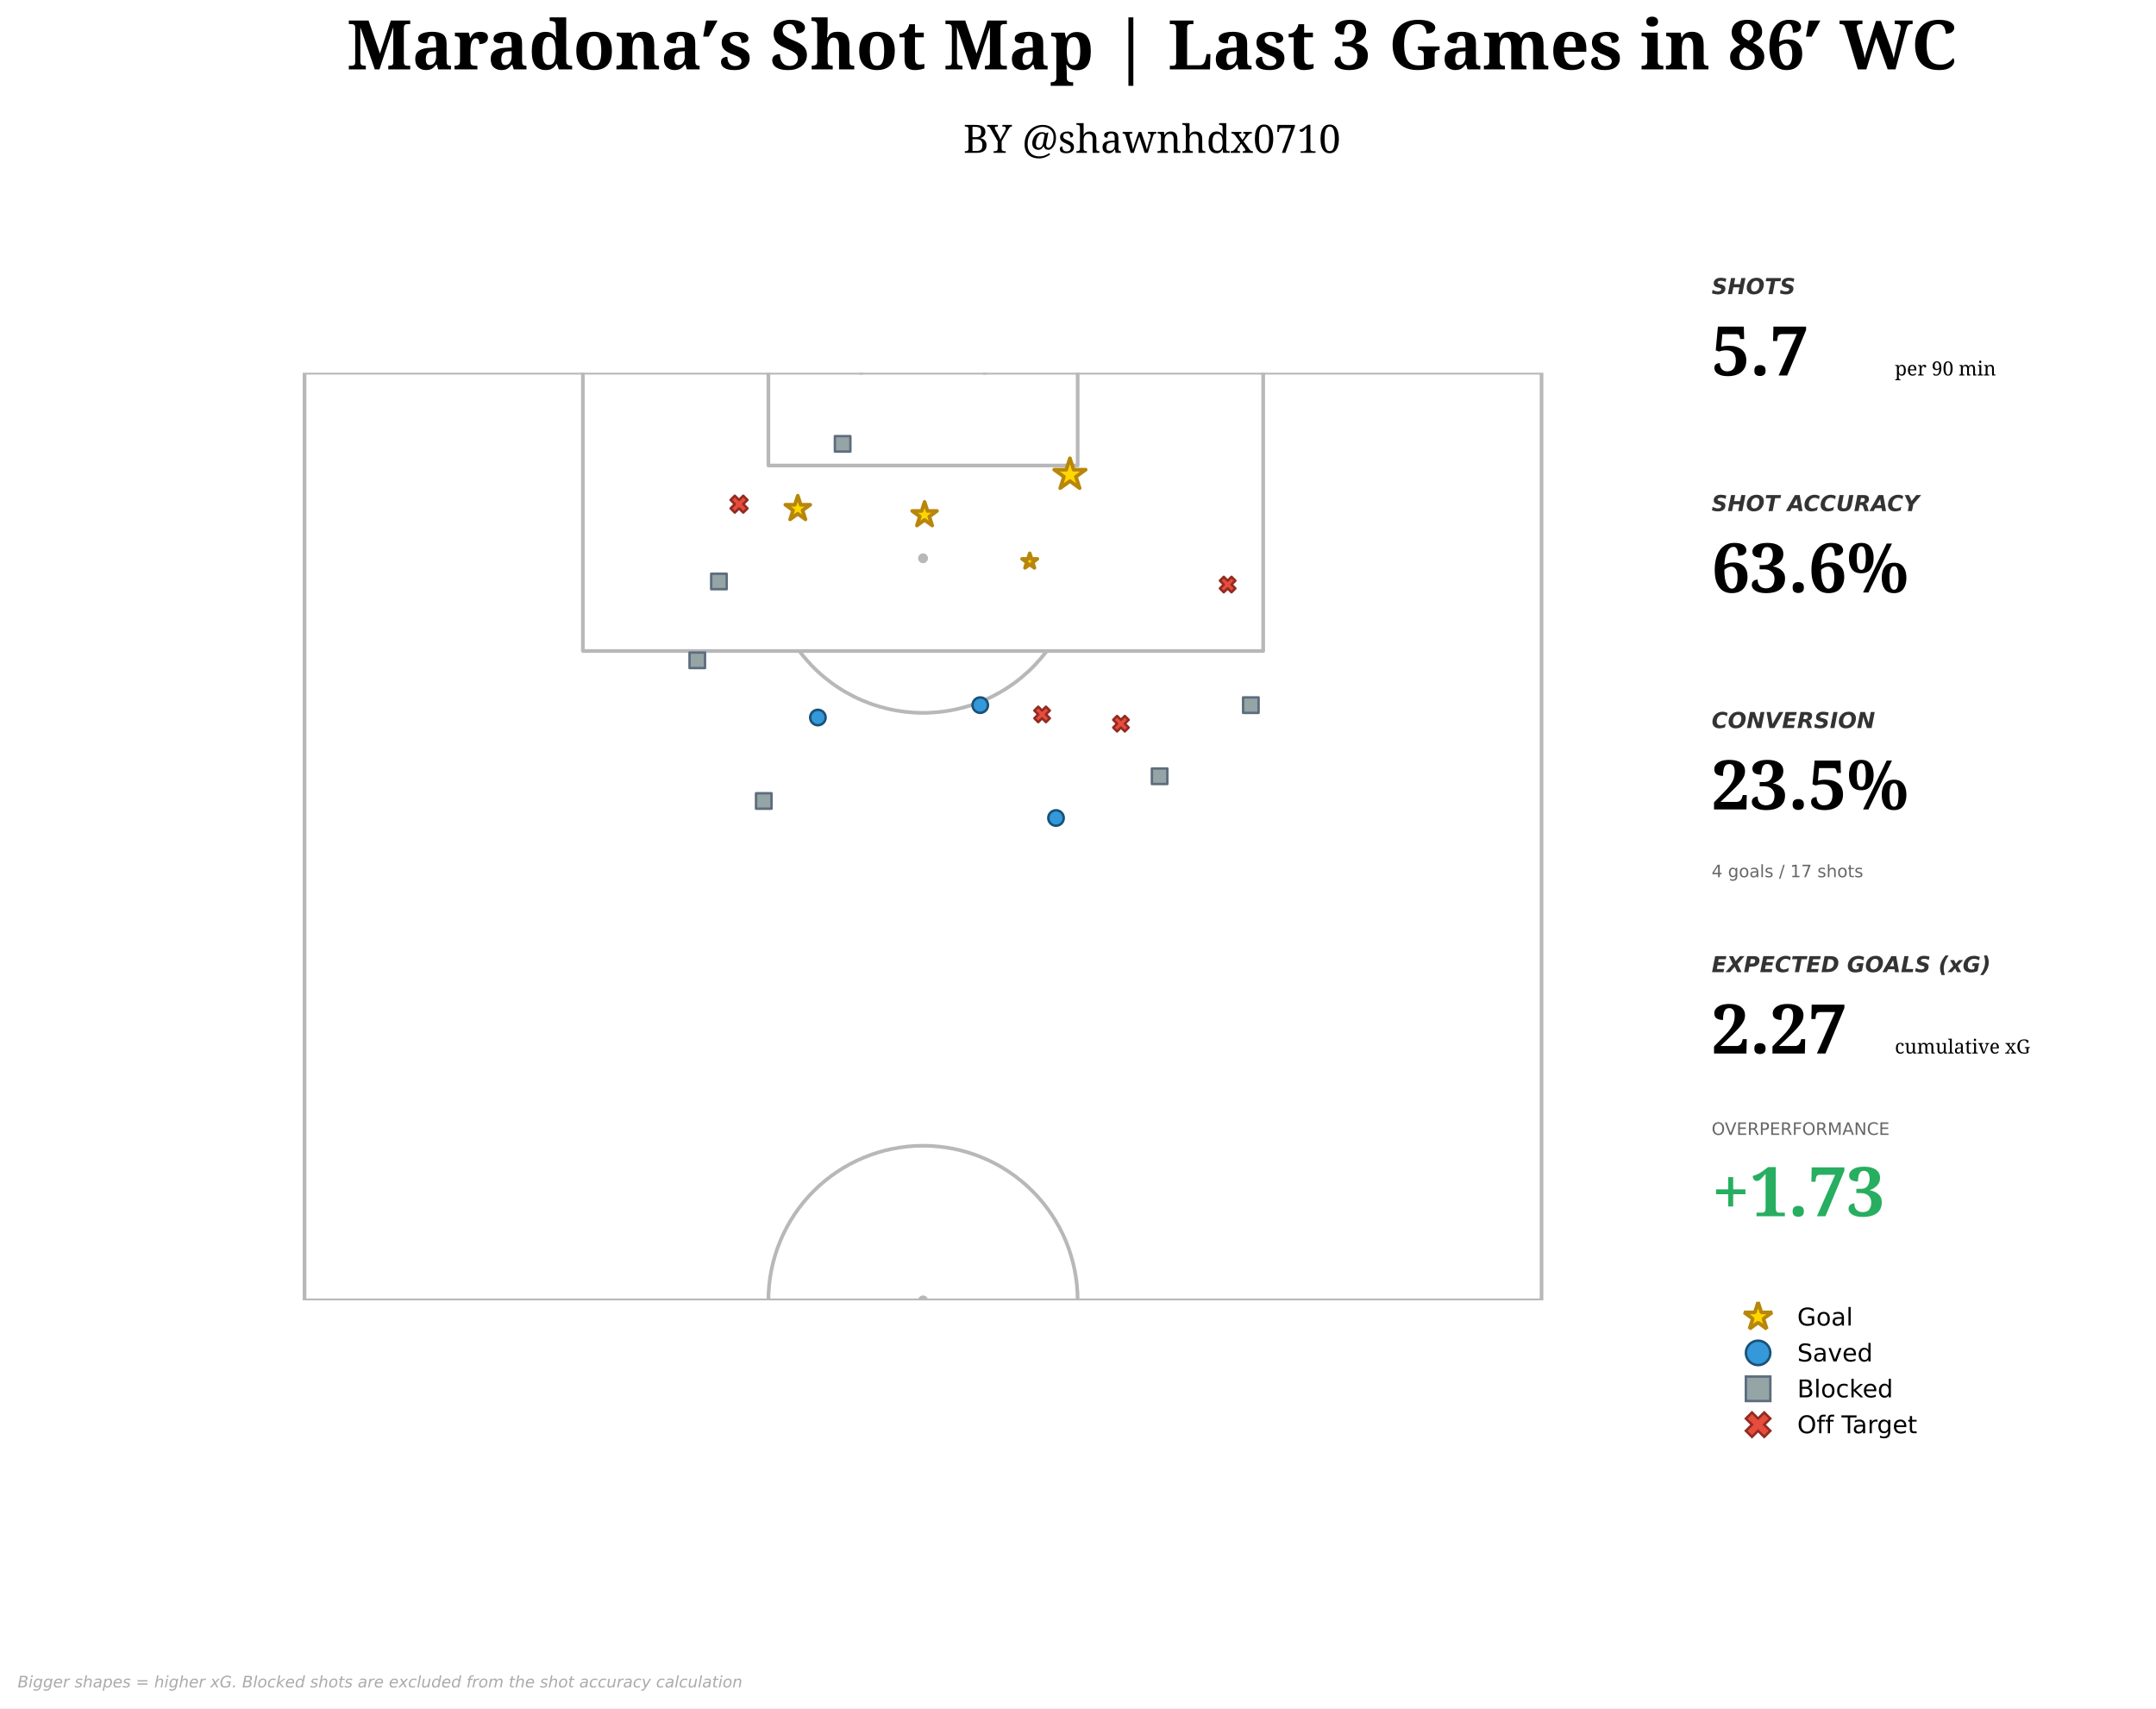
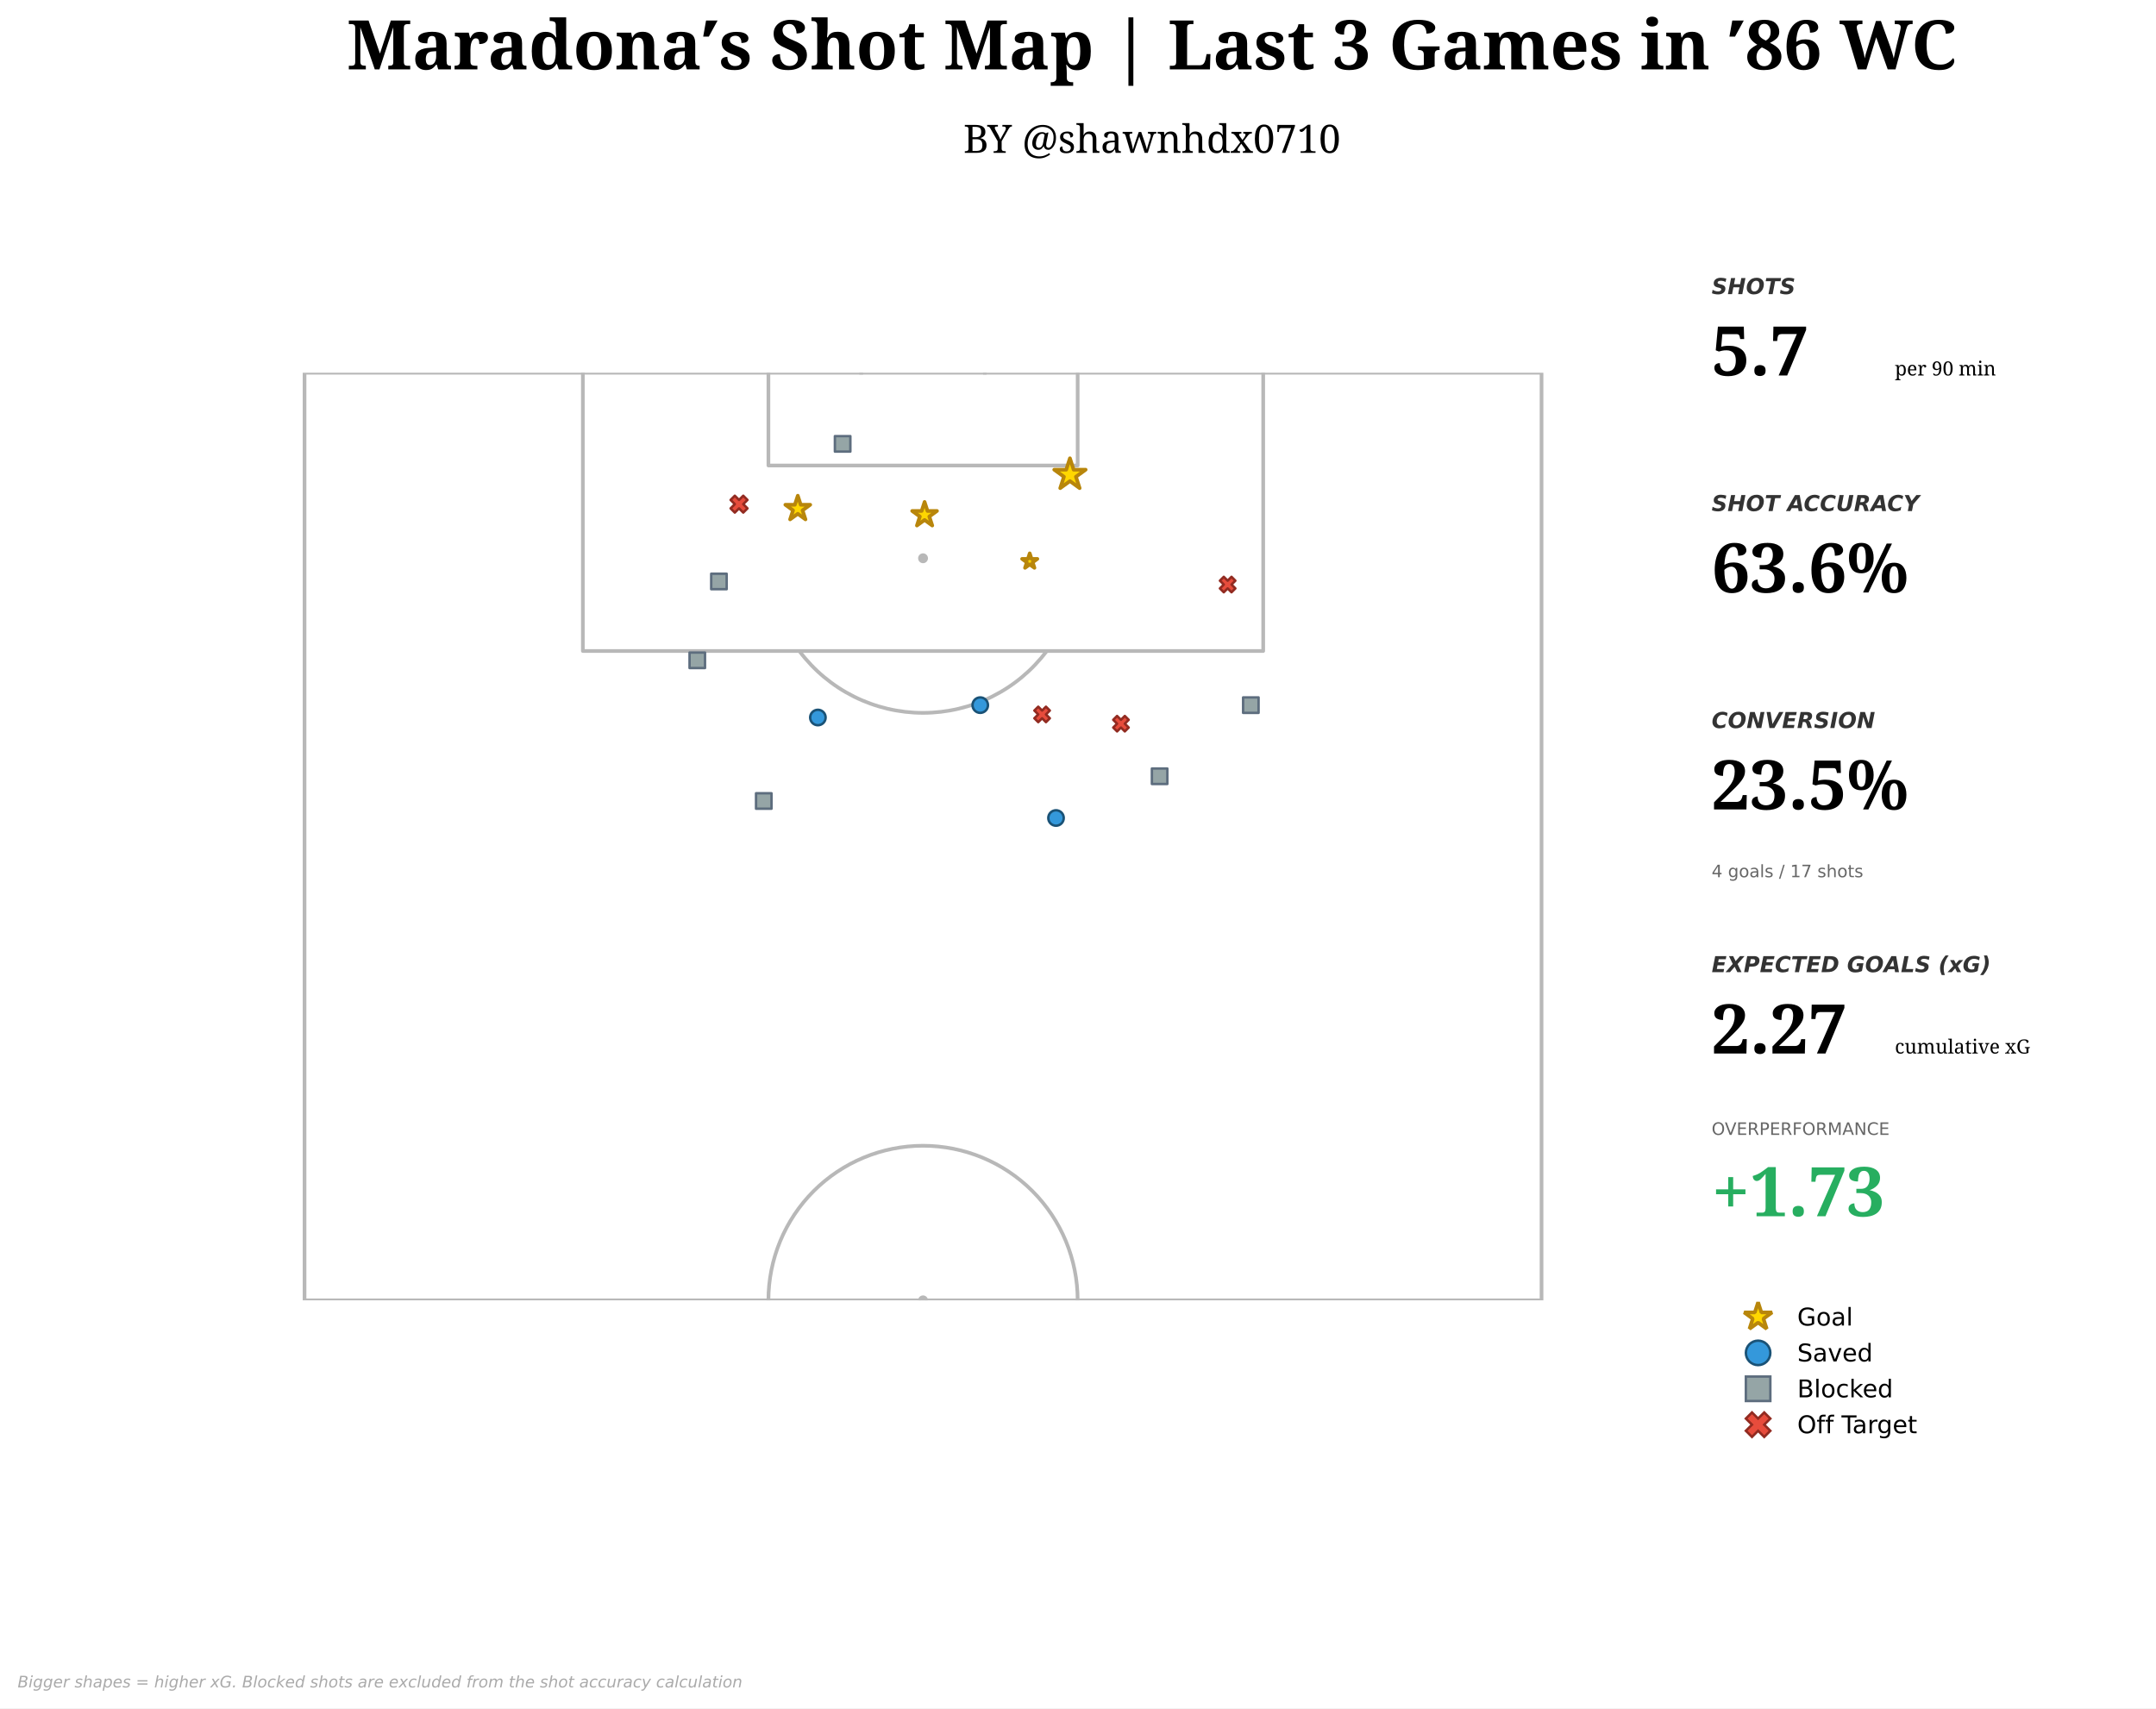
<svg xmlns="http://www.w3.org/2000/svg" xmlns:xlink="http://www.w3.org/1999/xlink" width="881.28pt" height="698.4pt" viewBox="0 0 881.28 698.4" version="1.1">
  <defs>
    <style type="text/css">*{stroke-linejoin: round; stroke-linecap: butt}</style>
  </defs>
  <g id="figure_1">
    <g id="patch_1">
      <path d="M 0 698.4  L 881.28 698.4  L 881.28 0  L 0 0  z " style="fill: #ffffff" />
    </g>
    <g id="axes_1">
      <g id="patch_2">
        <path d="M 92.88 531.612  L 661.715 531.612  L 661.715 152.388  L 92.88 152.388  z " style="fill: #ffffff" />
      </g>
      <g id="line2d_1">
-         <path d="M 630.113 531.612  L 124.482 531.612  L 124.482 152.388  L 630.113 152.388  L 630.113 699.4  M 124.482 699.4  L 124.482 531.612  " clip-path="url(#p9e509b68b0)" style="fill: none; stroke: #b8b8b8; stroke-width: 1.5; stroke-linecap: square" />
+         <path d="M 630.113 531.612  L 124.482 531.612  L 124.482 152.388  L 630.113 152.388  L 630.113 699.4  M 124.482 699.4  L 124.482 531.612  " clip-path="url(#pc895fee757)" style="fill: none; stroke: #b8b8b8; stroke-width: 1.5; stroke-linecap: square" />
      </g>
      <g id="line2d_2">
-         <path d="M 516.346 152.388  L 516.346 266.155  L 238.249 266.155  L 238.249 152.388  " clip-path="url(#p9e509b68b0)" style="fill: none; stroke: #b8b8b8; stroke-width: 1.5; stroke-linecap: square" />
+         <path d="M 516.346 152.388  L 516.346 266.155  L 238.249 266.155  L 238.249 152.388  " clip-path="url(#pc895fee757)" style="fill: none; stroke: #b8b8b8; stroke-width: 1.5; stroke-linecap: square" />
      </g>
      <g id="line2d_3">
-         <path clip-path="url(#p9e509b68b0)" style="fill: none; stroke: #b8b8b8; stroke-width: 1.5; stroke-linecap: square" />
+         <path clip-path="url(#pc895fee757)" style="fill: none; stroke: #b8b8b8; stroke-width: 1.5; stroke-linecap: square" />
      </g>
      <g id="line2d_4">
-         <path d="M 440.501 152.388  L 440.501 190.311  L 314.094 190.311  L 314.094 152.388  " clip-path="url(#p9e509b68b0)" style="fill: none; stroke: #b8b8b8; stroke-width: 1.5; stroke-linecap: square" />
+         <path d="M 440.501 152.388  L 440.501 190.311  L 314.094 190.311  L 314.094 152.388  " clip-path="url(#pc895fee757)" style="fill: none; stroke: #b8b8b8; stroke-width: 1.5; stroke-linecap: square" />
      </g>
      <g id="line2d_5">
-         <path clip-path="url(#p9e509b68b0)" style="fill: none; stroke: #b8b8b8; stroke-width: 1.5; stroke-linecap: square" />
+         <path clip-path="url(#pc895fee757)" style="fill: none; stroke: #b8b8b8; stroke-width: 1.5; stroke-linecap: square" />
      </g>
      <g id="patch_3">
-         <path d="M 377.297 594.816  C 394.059 594.816 410.137 588.156 421.989 576.304  C 433.842 564.451 440.501 548.374 440.501 531.612  C 440.501 514.85 433.842 498.772 421.989 486.92  C 410.137 475.067 394.059 468.408 377.297 468.408  C 360.536 468.408 344.458 475.067 332.606 486.92  C 320.753 498.772 314.094 514.85 314.094 531.612  C 314.094 548.374 320.753 564.451 332.606 576.304  C 344.458 588.156 360.536 594.816 377.297 594.816  L 377.297 594.816  z " clip-path="url(#p9e509b68b0)" style="fill: none; stroke: #b8b8b8; stroke-width: 1.5; stroke-linejoin: miter" />
+         <path d="M 377.297 594.816  C 394.059 594.816 410.137 588.156 421.989 576.304  C 433.842 564.451 440.501 548.374 440.501 531.612  C 440.501 514.85 433.842 498.772 421.989 486.92  C 410.137 475.067 394.059 468.408 377.297 468.408  C 360.536 468.408 344.458 475.067 332.606 486.92  C 320.753 498.772 314.094 514.85 314.094 531.612  C 314.094 548.374 320.753 564.451 332.606 576.304  C 344.458 588.156 360.536 594.816 377.297 594.816  L 377.297 594.816  z " clip-path="url(#pc895fee757)" style="fill: none; stroke: #b8b8b8; stroke-width: 1.5; stroke-linejoin: miter" />
      </g>
      <g id="patch_4">
-         <path d="M 427.808 796.997  C 421.919 789.168 414.289 782.814 405.524 778.439  C 396.758 774.064 387.094 771.786 377.297 771.786  C 367.501 771.786 357.837 774.064 349.071 778.439  C 340.306 782.814 332.676 789.168 326.787 796.997  " clip-path="url(#p9e509b68b0)" style="fill: none; stroke: #b8b8b8; stroke-width: 1.5; stroke-linejoin: miter" />
+         <path d="M 427.808 796.997  C 421.919 789.168 414.289 782.814 405.524 778.439  C 396.758 774.064 387.094 771.786 377.297 771.786  C 367.501 771.786 357.837 774.064 349.071 778.439  C 340.306 782.814 332.676 789.168 326.787 796.997  " clip-path="url(#pc895fee757)" style="fill: none; stroke: #b8b8b8; stroke-width: 1.5; stroke-linejoin: miter" />
      </g>
      <g id="patch_5">
-         <path d="M 326.787 266.226  C 332.676 274.055 340.306 280.409 349.071 284.784  C 357.837 289.159 367.501 291.437 377.297 291.437  C 387.094 291.437 396.758 289.159 405.524 284.784  C 414.289 280.409 421.919 274.055 427.808 266.226  " clip-path="url(#p9e509b68b0)" style="fill: none; stroke: #b8b8b8; stroke-width: 1.5; stroke-linejoin: miter" />
+         <path d="M 326.787 266.226  C 332.676 274.055 340.306 280.409 349.071 284.784  C 357.837 289.159 367.501 291.437 377.297 291.437  C 387.094 291.437 396.758 289.159 405.524 284.784  C 414.289 280.409 421.919 274.055 427.808 266.226  " clip-path="url(#pc895fee757)" style="fill: none; stroke: #b8b8b8; stroke-width: 1.5; stroke-linejoin: miter" />
      </g>
      <g id="patch_6">
-         <path d="M 377.297 533.129  C 377.7 533.129 378.086 532.969 378.37 532.684  C 378.655 532.4 378.814 532.014 378.814 531.612  C 378.814 531.209 378.655 530.824 378.37 530.539  C 378.086 530.255 377.7 530.095 377.297 530.095  C 376.895 530.095 376.509 530.255 376.225 530.539  C 375.94 530.824 375.781 531.209 375.781 531.612  C 375.781 532.014 375.94 532.4 376.225 532.684  C 376.509 532.969 376.895 533.129 377.297 533.129  z " clip-path="url(#p9e509b68b0)" style="fill: #b8b8b8; stroke: #b8b8b8; stroke-linejoin: miter" />
+         <path d="M 377.297 533.129  C 377.7 533.129 378.086 532.969 378.37 532.684  C 378.655 532.4 378.814 532.014 378.814 531.612  C 378.814 531.209 378.655 530.824 378.37 530.539  C 378.086 530.255 377.7 530.095 377.297 530.095  C 376.895 530.095 376.509 530.255 376.225 530.539  C 375.94 530.824 375.781 531.209 375.781 531.612  C 375.781 532.014 375.94 532.4 376.225 532.684  C 376.509 532.969 376.895 533.129 377.297 533.129  z " clip-path="url(#pc895fee757)" style="fill: #b8b8b8; stroke: #b8b8b8; stroke-linejoin: miter" />
      </g>
      <g id="patch_7">
-         <path d="M 377.297 836.507  C 377.7 836.507 378.086 836.347 378.37 836.063  C 378.655 835.778 378.814 835.393 378.814 834.99  C 378.814 834.588 378.655 834.202 378.37 833.918  C 378.086 833.633 377.7 833.473 377.297 833.473  C 376.895 833.473 376.509 833.633 376.225 833.918  C 375.94 834.202 375.781 834.588 375.781 834.99  C 375.781 835.393 375.94 835.778 376.225 836.063  C 376.509 836.347 376.895 836.507 377.297 836.507  z " clip-path="url(#p9e509b68b0)" style="fill: #b8b8b8; stroke: #b8b8b8; stroke-linejoin: miter" />
+         <path d="M 377.297 836.507  C 377.7 836.507 378.086 836.347 378.37 836.063  C 378.655 835.778 378.814 835.393 378.814 834.99  C 378.814 834.588 378.655 834.202 378.37 833.918  C 378.086 833.633 377.7 833.473 377.297 833.473  C 376.895 833.473 376.509 833.633 376.225 833.918  C 375.94 834.202 375.781 834.588 375.781 834.99  C 375.781 835.393 375.94 835.778 376.225 836.063  C 376.509 836.347 376.895 836.507 377.297 836.507  z " clip-path="url(#pc895fee757)" style="fill: #b8b8b8; stroke: #b8b8b8; stroke-linejoin: miter" />
      </g>
      <g id="patch_8">
-         <path d="M 377.297 229.75  C 377.7 229.75 378.086 229.59 378.37 229.306  C 378.655 229.021 378.814 228.635 378.814 228.233  C 378.814 227.831 378.655 227.445 378.37 227.16  C 378.086 226.876 377.7 226.716 377.297 226.716  C 376.895 226.716 376.509 226.876 376.225 227.16  C 375.94 227.445 375.781 227.831 375.781 228.233  C 375.781 228.635 375.94 229.021 376.225 229.306  C 376.509 229.59 376.895 229.75 377.297 229.75  z " clip-path="url(#p9e509b68b0)" style="fill: #b8b8b8; stroke: #b8b8b8; stroke-linejoin: miter" />
+         <path d="M 377.297 229.75  C 377.7 229.75 378.086 229.59 378.37 229.306  C 378.655 229.021 378.814 228.635 378.814 228.233  C 378.814 227.831 378.655 227.445 378.37 227.16  C 378.086 226.876 377.7 226.716 377.297 226.716  C 376.895 226.716 376.509 226.876 376.225 227.16  C 375.94 227.445 375.781 227.831 375.781 228.233  C 375.781 228.635 375.94 229.021 376.225 229.306  C 376.509 229.59 376.895 229.75 377.297 229.75  z " clip-path="url(#pc895fee757)" style="fill: #b8b8b8; stroke: #b8b8b8; stroke-linejoin: miter" />
      </g>
      <g id="line2d_6">
-         <path clip-path="url(#p9e509b68b0)" style="fill: none; stroke: #b8b8b8; stroke-width: 1.5; stroke-linecap: square" />
+         <path clip-path="url(#pc895fee757)" style="fill: none; stroke: #b8b8b8; stroke-width: 1.5; stroke-linecap: square" />
      </g>
      <g id="line2d_7">
-         <path d="M 402.579 152.388  L 402.579 137.219  L 352.016 137.219  L 352.016 152.388  " clip-path="url(#p9e509b68b0)" style="fill: none; stroke: #b8b8b8; stroke-width: 1.5; stroke-linecap: square" />
+         <path d="M 402.579 152.388  L 402.579 137.219  L 352.016 137.219  L 352.016 152.388  " clip-path="url(#pc895fee757)" style="fill: none; stroke: #b8b8b8; stroke-width: 1.5; stroke-linecap: square" />
      </g>
      <g id="matplotlib.axis_1">
        <g id="xtick_1" />
        <g id="xtick_2" />
        <g id="xtick_3" />
        <g id="xtick_4" />
        <g id="xtick_5" />
        <g id="xtick_6" />
        <g id="xtick_7" />
        <g id="xtick_8" />
        <g id="xtick_9" />
      </g>
      <g id="matplotlib.axis_2">
        <g id="ytick_1" />
        <g id="ytick_2" />
        <g id="ytick_3" />
        <g id="ytick_4" />
        <g id="ytick_5" />
        <g id="ytick_6" />
        <g id="ytick_7" />
      </g>
      <g id="PathCollection_1">
        <defs>
-           <path id="m2df88f913c" d="M -3.162 3.162  L 3.162 3.162  L 3.162 -3.162  L -3.162 -3.162  z " style="stroke: #5d6d7e" />
-         </defs>
-         <g clip-path="url(#p9e509b68b0)">
-           <use xlink:href="#m2df88f913c" x="473.999" y="317.35" style="fill: #95a5a6; stroke: #5d6d7e" />
+           <path id="m57fa5b2d00" d="M -3.162 3.162  L 3.162 3.162  L 3.162 -3.162  L -3.162 -3.162  z " style="stroke: #5d6d7e" />
+         </defs>
+         <g clip-path="url(#pc895fee757)">
+           <use xlink:href="#m57fa5b2d00" x="473.999" y="317.35" style="fill: #95a5a6; stroke: #5d6d7e" />
        </g>
      </g>
      <g id="PathCollection_2">
        <defs>
-           <path id="ma7b64217ad" d="M -1.581 3.162  L 0 1.581  L 1.581 3.162  L 3.162 1.581  L 1.581 0  L 3.162 -1.581  L 1.581 -3.162  L 0 -1.581  L -1.581 -3.162  L -3.162 -1.581  L -1.581 0  L -3.162 1.581  z " style="stroke: #922b21" />
-         </defs>
-         <g clip-path="url(#p9e509b68b0)">
-           <use xlink:href="#ma7b64217ad" x="425.964" y="292.069" style="fill: #e74c3c; stroke: #922b21" />
+           <path id="ma03c8b76db" d="M -1.581 3.162  L 0 1.581  L 1.581 3.162  L 3.162 1.581  L 1.581 0  L 3.162 -1.581  L 1.581 -3.162  L 0 -1.581  L -1.581 -3.162  L -3.162 -1.581  L -1.581 0  L -3.162 1.581  z " style="stroke: #922b21" />
+         </defs>
+         <g clip-path="url(#pc895fee757)">
+           <use xlink:href="#ma03c8b76db" x="425.964" y="292.069" style="fill: #e74c3c; stroke: #922b21" />
        </g>
      </g>
      <g id="PathCollection_3">
-         <g clip-path="url(#p9e509b68b0)">
-           <use xlink:href="#m2df88f913c" x="511.29" y="288.277" style="fill: #95a5a6; stroke: #5d6d7e" />
+         <g clip-path="url(#pc895fee757)">
+           <use xlink:href="#m57fa5b2d00" x="511.29" y="288.277" style="fill: #95a5a6; stroke: #5d6d7e" />
        </g>
      </g>
      <g id="PathCollection_4">
-         <g clip-path="url(#p9e509b68b0)">
-           <use xlink:href="#m2df88f913c" x="285.02" y="269.948" style="fill: #95a5a6; stroke: #5d6d7e" />
+         <g clip-path="url(#pc895fee757)">
+           <use xlink:href="#m57fa5b2d00" x="285.02" y="269.948" style="fill: #95a5a6; stroke: #5d6d7e" />
        </g>
      </g>
      <g id="PathCollection_5">
-         <g clip-path="url(#p9e509b68b0)">
-           <use xlink:href="#ma7b64217ad" x="458.198" y="295.861" style="fill: #e74c3c; stroke: #922b21" />
+         <g clip-path="url(#pc895fee757)">
+           <use xlink:href="#ma03c8b76db" x="458.198" y="295.861" style="fill: #e74c3c; stroke: #922b21" />
        </g>
      </g>
      <g id="PathCollection_6">
-         <g clip-path="url(#p9e509b68b0)">
-           <use xlink:href="#m2df88f913c" x="344.431" y="181.462" style="fill: #95a5a6; stroke: #5d6d7e" />
+         <g clip-path="url(#pc895fee757)">
+           <use xlink:href="#m57fa5b2d00" x="344.431" y="181.462" style="fill: #95a5a6; stroke: #5d6d7e" />
        </g>
      </g>
      <g id="PathCollection_7">
-         <g clip-path="url(#p9e509b68b0)">
-           <use xlink:href="#m2df88f913c" x="293.868" y="237.714" style="fill: #95a5a6; stroke: #5d6d7e" />
+         <g clip-path="url(#pc895fee757)">
+           <use xlink:href="#m57fa5b2d00" x="293.868" y="237.714" style="fill: #95a5a6; stroke: #5d6d7e" />
        </g>
      </g>
      <g id="PathCollection_8">
        <defs>
-           <path id="mee6a2012a1" d="M -1.725 3.45  L 0 1.725  L 1.725 3.45  L 3.45 1.725  L 1.725 0  L 3.45 -1.725  L 1.725 -3.45  L 0 -1.725  L -1.725 -3.45  L -3.45 -1.725  L -1.725 0  L -3.45 1.725  z " style="stroke: #922b21" />
-         </defs>
-         <g clip-path="url(#p9e509b68b0)">
-           <use xlink:href="#mee6a2012a1" x="302.085" y="206.112" style="fill: #e74c3c; stroke: #922b21" />
+           <path id="m45a349eacd" d="M -1.725 3.45  L 0 1.725  L 1.725 3.45  L 3.45 1.725  L 1.725 0  L 3.45 -1.725  L 1.725 -3.45  L 0 -1.725  L -1.725 -3.45  L -3.45 -1.725  L -1.725 0  L -3.45 1.725  z " style="stroke: #922b21" />
+         </defs>
+         <g clip-path="url(#pc895fee757)">
+           <use xlink:href="#m45a349eacd" x="302.085" y="206.112" style="fill: #e74c3c; stroke: #922b21" />
        </g>
      </g>
      <g id="PathCollection_9">
-         <g clip-path="url(#p9e509b68b0)">
-           <use xlink:href="#ma7b64217ad" x="501.809" y="238.978" style="fill: #e74c3c; stroke: #922b21" />
+         <g clip-path="url(#pc895fee757)">
+           <use xlink:href="#ma03c8b76db" x="501.809" y="238.978" style="fill: #e74c3c; stroke: #922b21" />
        </g>
      </g>
      <g id="PathCollection_10">
-         <g clip-path="url(#p9e509b68b0)">
-           <use xlink:href="#m2df88f913c" x="312.197" y="327.463" style="fill: #95a5a6; stroke: #5d6d7e" />
+         <g clip-path="url(#pc895fee757)">
+           <use xlink:href="#m57fa5b2d00" x="312.197" y="327.463" style="fill: #95a5a6; stroke: #5d6d7e" />
        </g>
      </g>
      <g id="PathCollection_11">
        <defs>
-           <path id="m3cb3eb1dd0" d="M 0 3.162  C 0.839 3.162 1.643 2.829 2.236 2.236  C 2.829 1.643 3.162 0.839 3.162 0  C 3.162 -0.839 2.829 -1.643 2.236 -2.236  C 1.643 -2.829 0.839 -3.162 0 -3.162  C -0.839 -3.162 -1.643 -2.829 -2.236 -2.236  C -2.829 -1.643 -3.162 -0.839 -3.162 0  C -3.162 0.839 -2.829 1.643 -2.236 2.236  C -1.643 2.829 -0.839 3.162 0 3.162  z " style="stroke: #1a5276" />
-         </defs>
-         <g clip-path="url(#p9e509b68b0)">
-           <use xlink:href="#m3cb3eb1dd0" x="431.653" y="334.416" style="fill: #3498db; stroke: #1a5276" />
+           <path id="m52e2188cdb" d="M 0 3.162  C 0.839 3.162 1.643 2.829 2.236 2.236  C 2.829 1.643 3.162 0.839 3.162 0  C 3.162 -0.839 2.829 -1.643 2.236 -2.236  C 1.643 -2.829 0.839 -3.162 0 -3.162  C -0.839 -3.162 -1.643 -2.829 -2.236 -2.236  C -2.829 -1.643 -3.162 -0.839 -3.162 0  C -3.162 0.839 -2.829 1.643 -2.236 2.236  C -1.643 2.829 -0.839 3.162 0 3.162  z " style="stroke: #1a5276" />
+         </defs>
+         <g clip-path="url(#pc895fee757)">
+           <use xlink:href="#m52e2188cdb" x="431.653" y="334.416" style="fill: #3498db; stroke: #1a5276" />
        </g>
      </g>
      <g id="PathCollection_12">
-         <g clip-path="url(#p9e509b68b0)">
-           <use xlink:href="#m3cb3eb1dd0" x="400.683" y="288.277" style="fill: #3498db; stroke: #1a5276" />
+         <g clip-path="url(#pc895fee757)">
+           <use xlink:href="#m52e2188cdb" x="400.683" y="288.277" style="fill: #3498db; stroke: #1a5276" />
        </g>
      </g>
      <g id="PathCollection_13">
-         <g clip-path="url(#p9e509b68b0)">
-           <use xlink:href="#m3cb3eb1dd0" x="334.319" y="293.333" style="fill: #3498db; stroke: #1a5276" />
+         <g clip-path="url(#pc895fee757)">
+           <use xlink:href="#m52e2188cdb" x="334.319" y="293.333" style="fill: #3498db; stroke: #1a5276" />
        </g>
      </g>
      <g id="PathCollection_14">
        <defs>
-           <path id="m50441f7ba4" d="M 0 -5.33  L -1.197 -1.647  L -5.069 -1.647  L -1.936 0.629  L -3.133 4.312  L -0 2.036  L 3.133 4.312  L 1.936 0.629  L 5.069 -1.647  L 1.197 -1.647  z " style="stroke: #b8860b; stroke-width: 1.5" />
-         </defs>
-         <g clip-path="url(#p9e509b68b0)">
-           <use xlink:href="#m50441f7ba4" x="377.93" y="210.536" style="fill: #ffd700; stroke: #b8860b; stroke-width: 1.5" />
+           <path id="mc47cd16ce1" d="M 0 -5.33  L -1.197 -1.647  L -5.069 -1.647  L -1.936 0.629  L -3.133 4.312  L -0 2.036  L 3.133 4.312  L 1.936 0.629  L 5.069 -1.647  L 1.197 -1.647  z " style="stroke: #b8860b; stroke-width: 1.5" />
+         </defs>
+         <g clip-path="url(#pc895fee757)">
+           <use xlink:href="#mc47cd16ce1" x="377.93" y="210.536" style="fill: #ffd700; stroke: #b8860b; stroke-width: 1.5" />
        </g>
      </g>
      <g id="PathCollection_15">
        <defs>
-           <path id="mb645536fb5" d="M 0 -6.751  L -1.516 -2.086  L -6.42 -2.086  L -2.452 0.797  L -3.968 5.461  L -0 2.579  L 3.968 5.461  L 2.452 0.797  L 6.42 -2.086  L 1.516 -2.086  z " style="stroke: #b8860b; stroke-width: 1.5" />
-         </defs>
-         <g clip-path="url(#p9e509b68b0)">
-           <use xlink:href="#mb645536fb5" x="437.341" y="194.103" style="fill: #ffd700; stroke: #b8860b; stroke-width: 1.5" />
+           <path id="mad247bee85" d="M 0 -6.751  L -1.516 -2.086  L -6.42 -2.086  L -2.452 0.797  L -3.968 5.461  L -0 2.579  L 3.968 5.461  L 2.452 0.797  L 6.42 -2.086  L 1.516 -2.086  z " style="stroke: #b8860b; stroke-width: 1.5" />
+         </defs>
+         <g clip-path="url(#pc895fee757)">
+           <use xlink:href="#mad247bee85" x="437.341" y="194.103" style="fill: #ffd700; stroke: #b8860b; stroke-width: 1.5" />
        </g>
      </g>
      <g id="PathCollection_16">
        <defs>
-           <path id="m4a87a848f4" d="M 0 -3.273  L -0.735 -1.011  L -3.113 -1.011  L -1.189 0.386  L -1.924 2.648  L -0 1.25  L 1.924 2.648  L 1.189 0.386  L 3.113 -1.011  L 0.735 -1.011  z " style="stroke: #b8860b; stroke-width: 1.5" />
-         </defs>
-         <g clip-path="url(#p9e509b68b0)">
-           <use xlink:href="#m4a87a848f4" x="420.908" y="229.497" style="fill: #ffd700; stroke: #b8860b; stroke-width: 1.5" />
+           <path id="m233fa4918a" d="M 0 -3.273  L -0.735 -1.011  L -3.113 -1.011  L -1.189 0.386  L -1.924 2.648  L -0 1.25  L 1.924 2.648  L 1.189 0.386  L 3.113 -1.011  L 0.735 -1.011  z " style="stroke: #b8860b; stroke-width: 1.5" />
+         </defs>
+         <g clip-path="url(#pc895fee757)">
+           <use xlink:href="#m233fa4918a" x="420.908" y="229.497" style="fill: #ffd700; stroke: #b8860b; stroke-width: 1.5" />
        </g>
      </g>
      <g id="PathCollection_17">
        <defs>
-           <path id="m5246e27503" d="M 0 -5.347  L -1.201 -1.652  L -5.086 -1.652  L -1.943 0.631  L -3.143 4.326  L -0 2.042  L 3.143 4.326  L 1.943 0.631  L 5.086 -1.652  L 1.201 -1.652  z " style="stroke: #b8860b; stroke-width: 1.5" />
-         </defs>
-         <g clip-path="url(#p9e509b68b0)">
-           <use xlink:href="#m5246e27503" x="326.102" y="208.008" style="fill: #ffd700; stroke: #b8860b; stroke-width: 1.5" />
+           <path id="mc98ac466a0" d="M 0 -5.347  L -1.201 -1.652  L -5.086 -1.652  L -1.943 0.631  L -3.143 4.326  L -0 2.042  L 3.143 4.326  L 1.943 0.631  L 5.086 -1.652  L 1.201 -1.652  z " style="stroke: #b8860b; stroke-width: 1.5" />
+         </defs>
+         <g clip-path="url(#pc895fee757)">
+           <use xlink:href="#mc98ac466a0" x="326.102" y="208.008" style="fill: #ffd700; stroke: #b8860b; stroke-width: 1.5" />
        </g>
      </g>
    </g>
    <g id="axes_2">
      <g id="text_1">
        <text style="font-style: italic; font-weight: 700; font-size: 9px; font-family: 'DejaVu Sans', 'Bitstream Vera Sans', 'Computer Modern Sans Serif', 'Lucida Grande', 'Verdana', 'Geneva', 'Lucid', 'Arial', 'Helvetica', 'Avant Garde', sans-serif; text-anchor: start; fill: #333333" x="699.637" y="120.24" transform="rotate(-0 699.6373 120.24)">SHOTS</text>
      </g>
      <g id="text_2">
        <text style="font-weight: 700; font-size: 28px; font-family: 'Georgia'; text-anchor: start" x="699.637" y="153.504" transform="rotate(-0 699.6373 153.504)">5.7</text>
      </g>
      <g id="text_3">
        <text style="font-size: 8px; font-family: 'Georgia'; text-anchor: start" x="774.534" y="153.504" transform="rotate(-0 774.5339 153.504)">per 90 min</text>
      </g>
      <g id="text_4">
        <text style="font-style: italic; font-weight: 700; font-size: 9px; font-family: 'DejaVu Sans', 'Bitstream Vera Sans', 'Computer Modern Sans Serif', 'Lucida Grande', 'Verdana', 'Geneva', 'Lucid', 'Arial', 'Helvetica', 'Avant Garde', sans-serif; text-anchor: start; fill: #333333" x="699.637" y="208.944" transform="rotate(-0 699.6373 208.944)">SHOT ACCURACY</text>
      </g>
      <g id="text_5">
        <text style="font-weight: 700; font-size: 28px; font-family: 'Georgia'; text-anchor: start" x="699.637" y="242.208" transform="rotate(-0 699.6373 242.208)">63.6%</text>
      </g>
      <g id="text_6">
        <text style="font-style: italic; font-weight: 700; font-size: 9px; font-family: 'DejaVu Sans', 'Bitstream Vera Sans', 'Computer Modern Sans Serif', 'Lucida Grande', 'Verdana', 'Geneva', 'Lucid', 'Arial', 'Helvetica', 'Avant Garde', sans-serif; text-anchor: start; fill: #333333" x="699.637" y="297.648" transform="rotate(-0 699.6373 297.648)">CONVERSION</text>
      </g>
      <g id="text_7">
        <text style="font-weight: 700; font-size: 28px; font-family: 'Georgia'; text-anchor: start" x="699.637" y="330.912" transform="rotate(-0 699.6373 330.912)">23.5%</text>
      </g>
      <g id="text_8">
        <text style="font-size: 7px; font-family: 'DejaVu Sans', 'Bitstream Vera Sans', 'Computer Modern Sans Serif', 'Lucida Grande', 'Verdana', 'Geneva', 'Lucid', 'Arial', 'Helvetica', 'Avant Garde', sans-serif; text-anchor: start; fill: #666666" x="699.637" y="358.632" transform="rotate(-0 699.6373 358.632)">4 goals / 17 shots</text>
      </g>
      <g id="text_9">
        <text style="font-style: italic; font-weight: 700; font-size: 9px; font-family: 'DejaVu Sans', 'Bitstream Vera Sans', 'Computer Modern Sans Serif', 'Lucida Grande', 'Verdana', 'Geneva', 'Lucid', 'Arial', 'Helvetica', 'Avant Garde', sans-serif; text-anchor: start; fill: #333333" x="699.637" y="397.44" transform="rotate(-0 699.6373 397.44)">EXPECTED GOALS (xG)</text>
      </g>
      <g id="text_10">
        <text style="font-weight: 700; font-size: 28px; font-family: 'Georgia'; text-anchor: start" x="699.637" y="430.704" transform="rotate(-0 699.6373 430.704)">2.27</text>
      </g>
      <g id="text_11">
        <text style="font-size: 8px; font-family: 'Georgia'; text-anchor: start" x="774.534" y="430.704" transform="rotate(-0 774.5339 430.704)">cumulative xG</text>
      </g>
      <g id="text_12">
        <text style="font-size: 7px; font-family: 'DejaVu Sans', 'Bitstream Vera Sans', 'Computer Modern Sans Serif', 'Lucida Grande', 'Verdana', 'Geneva', 'Lucid', 'Arial', 'Helvetica', 'Avant Garde', sans-serif; text-anchor: start; fill: #666666" x="699.637" y="463.968" transform="rotate(-0 699.6373 463.968)">OVERPERFORMANCE</text>
      </g>
      <g id="text_13">
        <text style="font-weight: 700; font-size: 28px; font-family: 'Georgia'; text-anchor: start; fill: #27ae60" x="699.637" y="497.232" transform="rotate(-0 699.6373 497.232)">+1.73</text>
      </g>
      <g id="legend_1">
        <g id="line2d_8">
          <defs>
-             <path id="mc681806652" d="M 0 -6  L -1.347 -1.854  L -5.706 -1.854  L -2.18 0.708  L -3.527 4.854  L -0 2.292  L 3.527 4.854  L 2.18 0.708  L 5.706 -1.854  L 1.347 -1.854  z " style="stroke: #b8860b; stroke-width: 1.5; stroke-linejoin: bevel" />
-           </defs>
-           <g>
-             <use xlink:href="#mc681806652" x="718.637" y="538.41" style="fill: #ffd700; stroke: #b8860b; stroke-width: 1.5; stroke-linejoin: bevel" />
+             <path id="m44e0def099" d="M 0 -6  L -1.347 -1.854  L -5.706 -1.854  L -2.18 0.708  L -3.527 4.854  L -0 2.292  L 3.527 4.854  L 2.18 0.708  L 5.706 -1.854  L 1.347 -1.854  z " style="stroke: #b8860b; stroke-width: 1.5; stroke-linejoin: bevel" />
+           </defs>
+           <g>
+             <use xlink:href="#m44e0def099" x="718.637" y="538.41" style="fill: #ffd700; stroke: #b8860b; stroke-width: 1.5; stroke-linejoin: bevel" />
          </g>
        </g>
        <g id="text_14">
          <text style="font-size: 10px; font-family: 'DejaVu Sans', 'Bitstream Vera Sans', 'Computer Modern Sans Serif', 'Lucida Grande', 'Verdana', 'Geneva', 'Lucid', 'Arial', 'Helvetica', 'Avant Garde', sans-serif; text-anchor: start" x="734.637" y="541.91" transform="rotate(-0 734.6373 541.9099)">Goal</text>
        </g>
        <g id="line2d_9">
          <defs>
-             <path id="mba49e59366" d="M 0 5  C 1.326 5 2.598 4.473 3.536 3.536  C 4.473 2.598 5 1.326 5 0  C 5 -1.326 4.473 -2.598 3.536 -3.536  C 2.598 -4.473 1.326 -5 0 -5  C -1.326 -5 -2.598 -4.473 -3.536 -3.536  C -4.473 -2.598 -5 -1.326 -5 0  C -5 1.326 -4.473 2.598 -3.536 3.536  C -2.598 4.473 -1.326 5 0 5  z " style="stroke: #1a5276" />
-           </defs>
-           <g>
-             <use xlink:href="#mba49e59366" x="718.637" y="553.088" style="fill: #3498db; stroke: #1a5276" />
+             <path id="mf87d0e5814" d="M 0 5  C 1.326 5 2.598 4.473 3.536 3.536  C 4.473 2.598 5 1.326 5 0  C 5 -1.326 4.473 -2.598 3.536 -3.536  C 2.598 -4.473 1.326 -5 0 -5  C -1.326 -5 -2.598 -4.473 -3.536 -3.536  C -4.473 -2.598 -5 -1.326 -5 0  C -5 1.326 -4.473 2.598 -3.536 3.536  C -2.598 4.473 -1.326 5 0 5  z " style="stroke: #1a5276" />
+           </defs>
+           <g>
+             <use xlink:href="#mf87d0e5814" x="718.637" y="553.088" style="fill: #3498db; stroke: #1a5276" />
          </g>
        </g>
        <g id="text_15">
          <text style="font-size: 10px; font-family: 'DejaVu Sans', 'Bitstream Vera Sans', 'Computer Modern Sans Serif', 'Lucida Grande', 'Verdana', 'Geneva', 'Lucid', 'Arial', 'Helvetica', 'Avant Garde', sans-serif; text-anchor: start" x="734.637" y="556.588" transform="rotate(-0 734.6373 556.5881)">Saved</text>
        </g>
        <g id="line2d_10">
          <defs>
-             <path id="m34c33d640e" d="M -5 5  L 5 5  L 5 -5  L -5 -5  z " style="stroke: #5d6d7e; stroke-linejoin: miter" />
-           </defs>
-           <g>
-             <use xlink:href="#m34c33d640e" x="718.637" y="567.766" style="fill: #95a5a6; stroke: #5d6d7e; stroke-linejoin: miter" />
+             <path id="me36c00f1fd" d="M -5 5  L 5 5  L 5 -5  L -5 -5  z " style="stroke: #5d6d7e; stroke-linejoin: miter" />
+           </defs>
+           <g>
+             <use xlink:href="#me36c00f1fd" x="718.637" y="567.766" style="fill: #95a5a6; stroke: #5d6d7e; stroke-linejoin: miter" />
          </g>
        </g>
        <g id="text_16">
          <text style="font-size: 10px; font-family: 'DejaVu Sans', 'Bitstream Vera Sans', 'Computer Modern Sans Serif', 'Lucida Grande', 'Verdana', 'Geneva', 'Lucid', 'Arial', 'Helvetica', 'Avant Garde', sans-serif; text-anchor: start" x="734.637" y="571.266" transform="rotate(-0 734.6373 571.2662)">Blocked</text>
        </g>
        <g id="line2d_11">
          <defs>
-             <path id="m768084555c" d="M -2.5 5  L 0 2.5  L 2.5 5  L 5 2.5  L 2.5 0  L 5 -2.5  L 2.5 -5  L 0 -2.5  L -2.5 -5  L -5 -2.5  L -2.5 0  L -5 2.5  z " style="stroke: #922b21; stroke-linejoin: miter" />
-           </defs>
-           <g>
-             <use xlink:href="#m768084555c" x="718.637" y="582.444" style="fill: #e74c3c; stroke: #922b21; stroke-linejoin: miter" />
+             <path id="m6ca6c4648b" d="M -2.5 5  L 0 2.5  L 2.5 5  L 5 2.5  L 2.5 0  L 5 -2.5  L 2.5 -5  L 0 -2.5  L -2.5 -5  L -5 -2.5  L -2.5 0  L -5 2.5  z " style="stroke: #922b21; stroke-linejoin: miter" />
+           </defs>
+           <g>
+             <use xlink:href="#m6ca6c4648b" x="718.637" y="582.444" style="fill: #e74c3c; stroke: #922b21; stroke-linejoin: miter" />
          </g>
        </g>
        <g id="text_17">
          <text style="font-size: 10px; font-family: 'DejaVu Sans', 'Bitstream Vera Sans', 'Computer Modern Sans Serif', 'Lucida Grande', 'Verdana', 'Geneva', 'Lucid', 'Arial', 'Helvetica', 'Avant Garde', sans-serif; text-anchor: start" x="734.637" y="585.944" transform="rotate(-0 734.6373 585.9443)">Off Target</text>
        </g>
      </g>
    </g>
    <g id="text_18">
-       <text style="font-weight: 700; font-size: 28px; font-family: 'Georgia'; text-anchor: middle" x="470.88" y="28.366" transform="rotate(-0 470.88 28.36625)">Maradona′s Shot Map | Last 3 Games in 86′ WC</text>
+       <text style="font-weight: 700; font-size: 28px; font-family: 'Georgia'; text-anchor: middle" x="470.88" y="28.366" transform="rotate(-0 470.88 28.36625)">Maradona′s Shot Map | Last 3 Games in ′86 WC</text>
    </g>
    <g id="text_19">
      <text style="font-size: 16px; font-family: 'Georgia'; text-anchor: middle" x="470.88" y="62.495" transform="rotate(-0 470.88 62.495)">BY @shawnhdx0710</text>
    </g>
    <g id="text_20">
      <text style="font-style: italic; font-size: 6.5px; font-family: 'DejaVu Sans', 'Bitstream Vera Sans', 'Computer Modern Sans Serif', 'Lucida Grande', 'Verdana', 'Geneva', 'Lucid', 'Arial', 'Helvetica', 'Avant Garde', sans-serif; text-anchor: start; fill: #aaaaaa" x="7.2" y="689.848" transform="rotate(-0 7.2 689.8482)">Bigger shapes = higher xG. Blocked shots are excluded from the shot accuracy calculation</text>
    </g>
  </g>
  <defs>
-     <clipPath id="p9e509b68b0">
+     <clipPath id="pc895fee757">
      <rect x="92.88" y="152.388" width="568.835" height="379.223" />
    </clipPath>
  </defs>
</svg>
